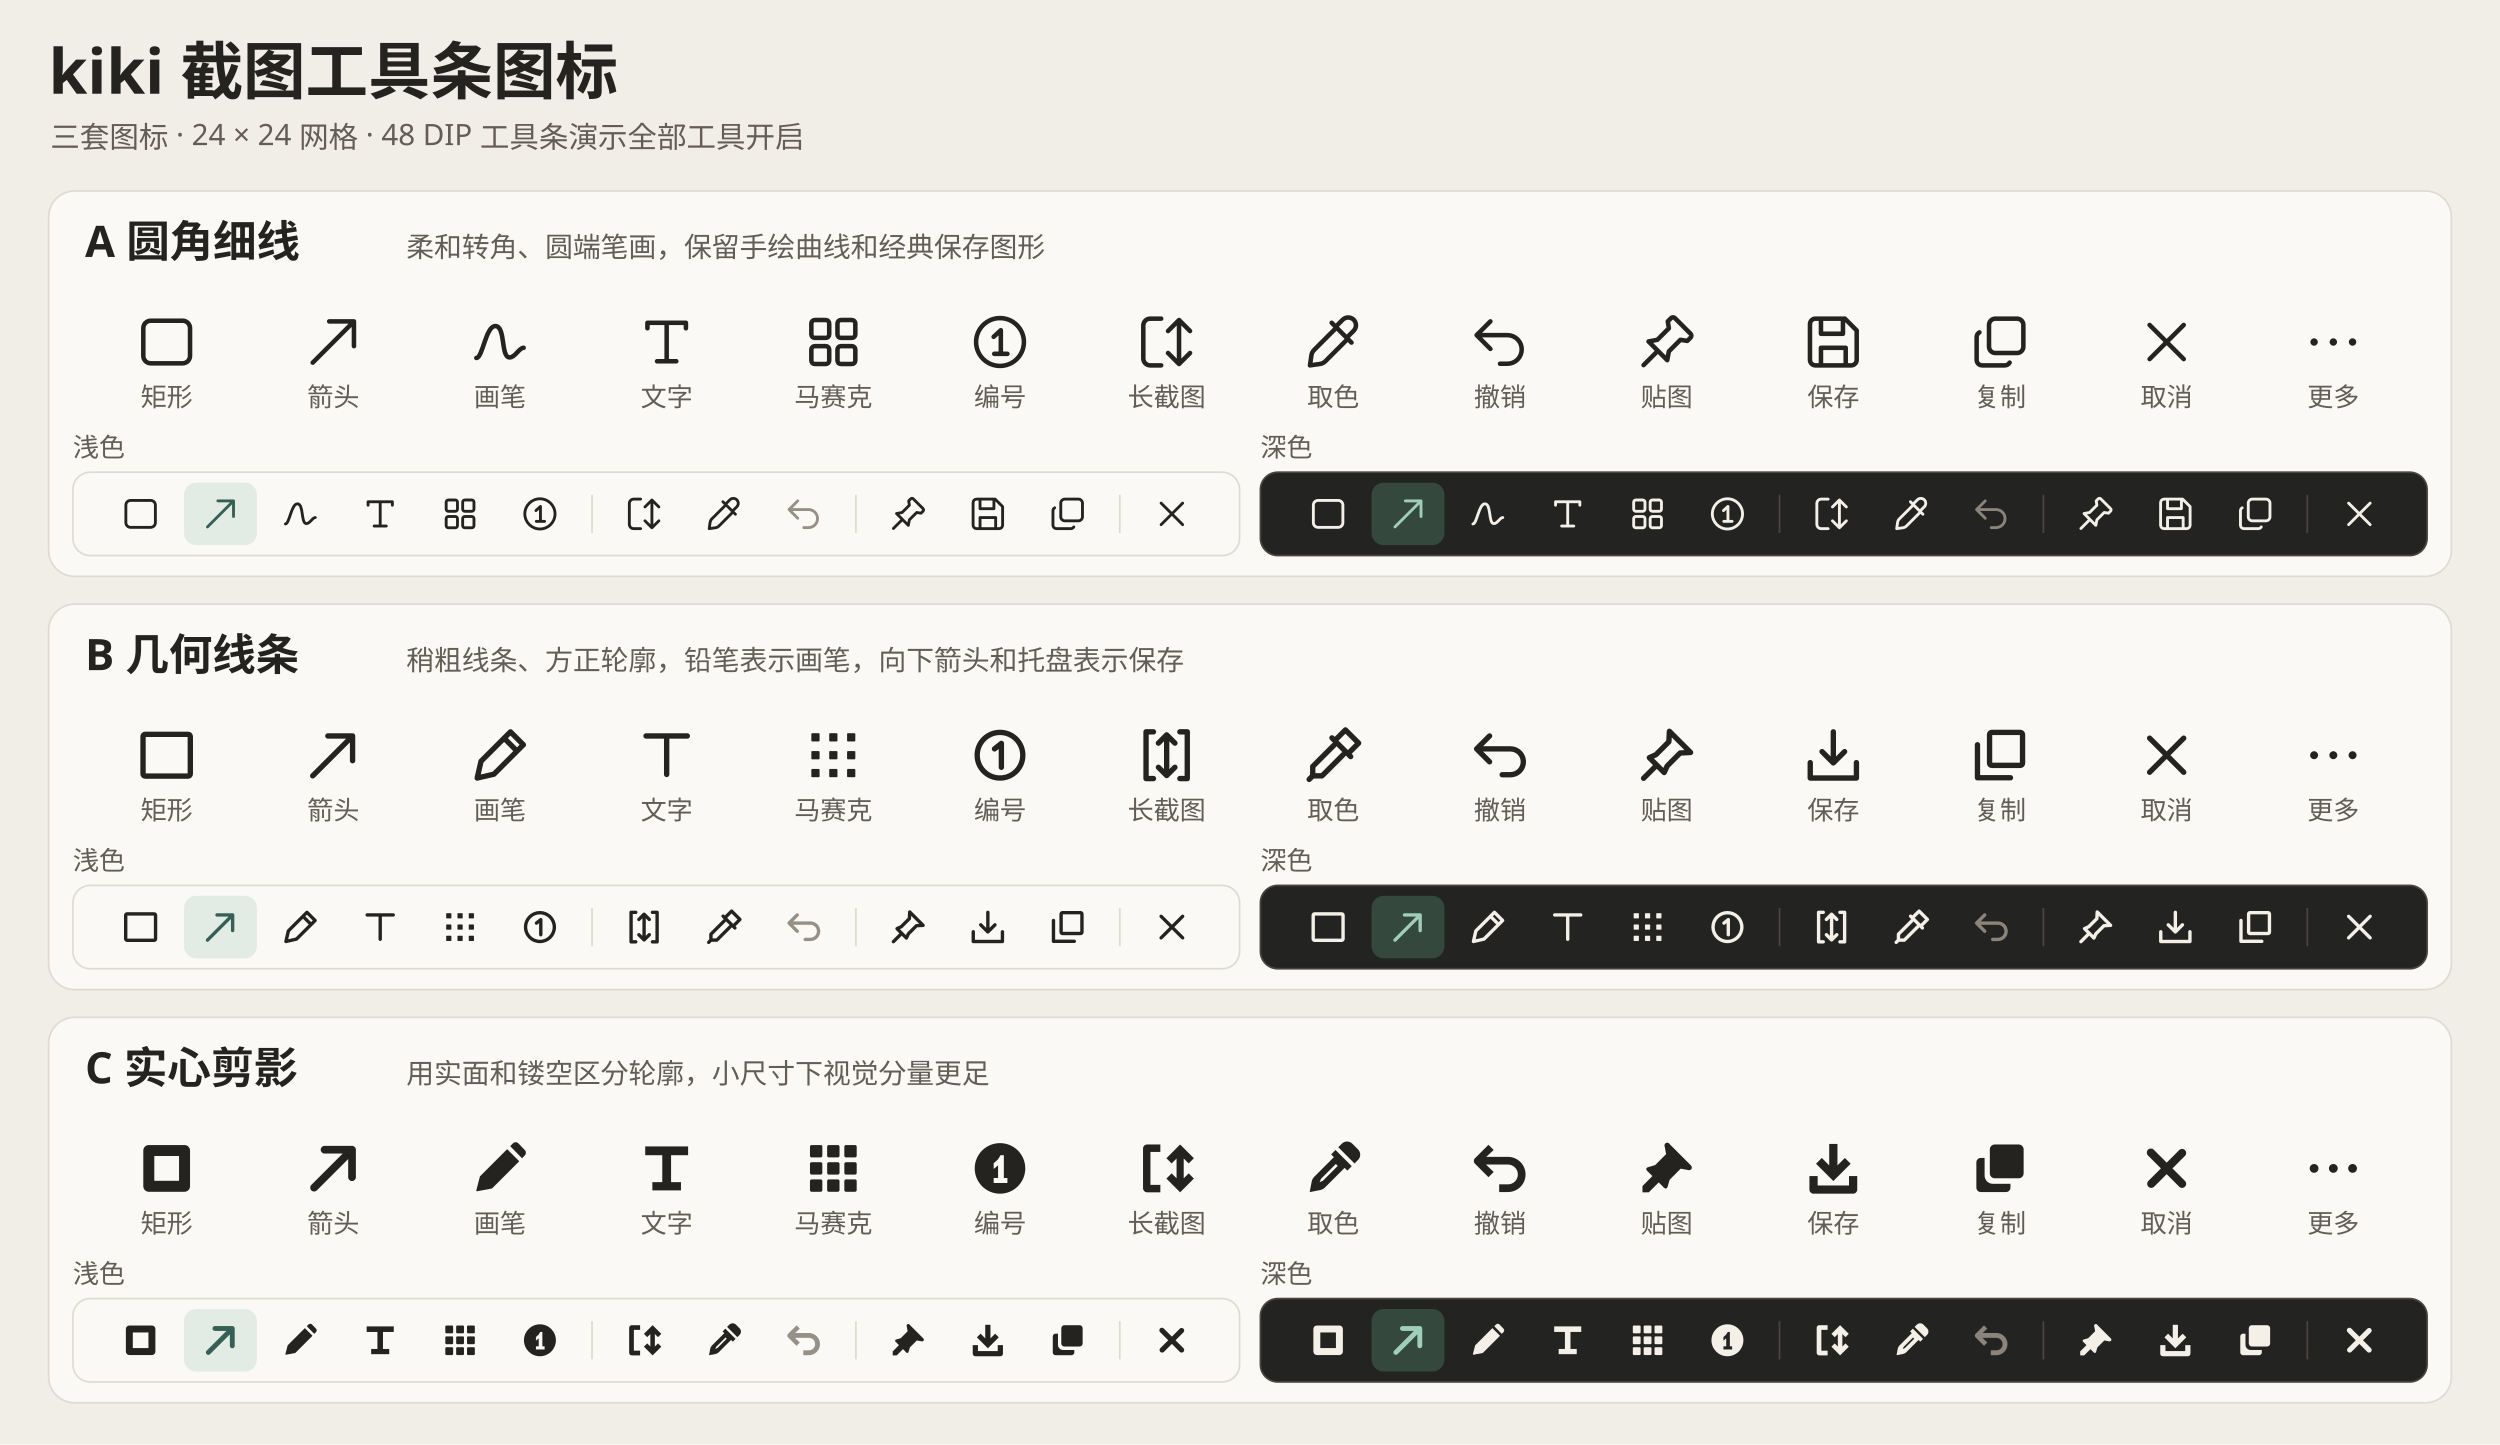
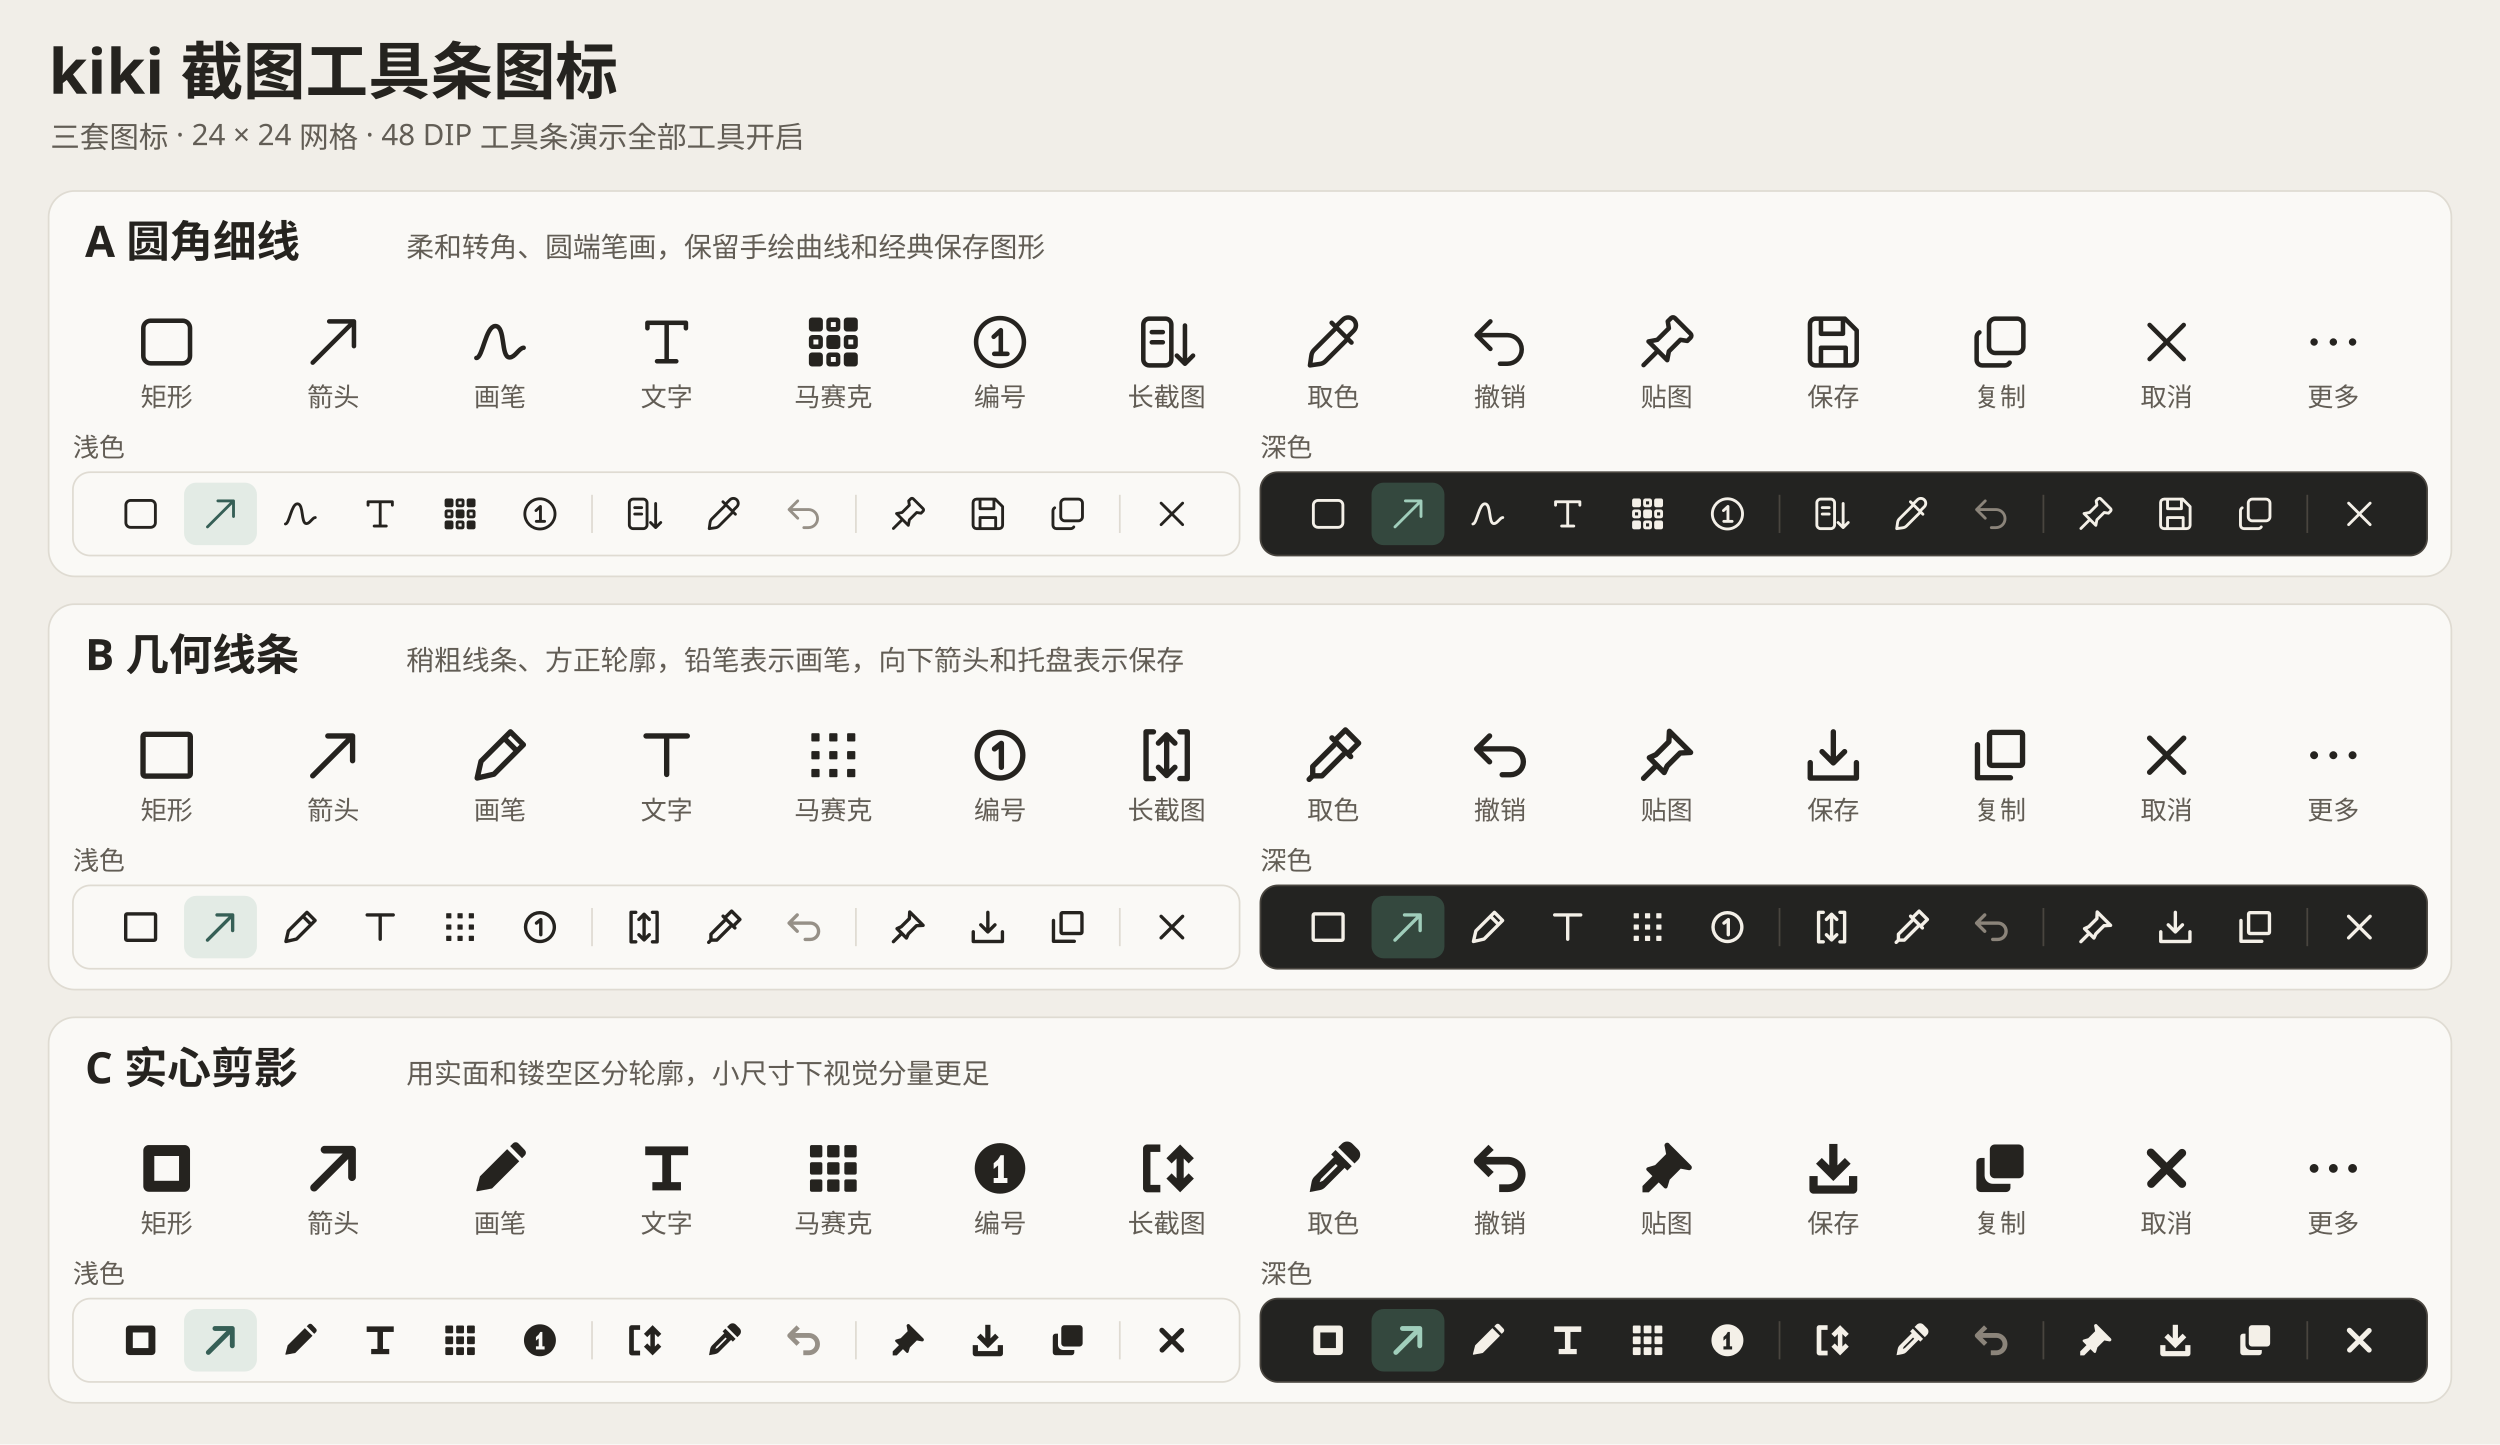
<svg xmlns="http://www.w3.org/2000/svg" width="1440" height="832" viewBox="0 0 1440 832" role="img" aria-labelledby="title description" lang="zh-CN">
  <defs>
    <symbol id="a-rect" viewBox="0 0 24 24" fill="none" stroke="currentColor" stroke-width="1.65" stroke-linecap="round" stroke-linejoin="round">
      <rect x="3.5" y="4.25" width="17" height="15.5" rx="2.7" />
    </symbol>
    <symbol id="a-arrow" viewBox="0 0 24 24" fill="none" stroke="currentColor" stroke-width="1.65" stroke-linecap="round" stroke-linejoin="round">
      <path d="M4.5 19.5 19.5 4.5 M10.5 4.5h9v9" />
    </symbol>
    <symbol id="a-pen" viewBox="0 0 24 24" fill="none" stroke="currentColor" stroke-width="1.65" stroke-linecap="round" stroke-linejoin="round">
      <path d="M3.4 17.8C5.7 17.8 6.8 6.2 10.3 6.2c3.8 0 1.9 11.4 5.2 11.4 2 0 3.5-3.5 5.1-3.5" />
    </symbol>
    <symbol id="a-text" viewBox="0 0 24 24" fill="none" stroke="currentColor" stroke-width="1.65" stroke-linecap="round" stroke-linejoin="round">
      <path d="M5 7V5h14v2 M12 5v14 M8.5 19h7" />
    </symbol>
    <symbol id="a-mosaic" viewBox="0 0 24 24" fill="none" stroke="currentColor" stroke-width="1.65" stroke-linecap="round" stroke-linejoin="round">
-       <rect x="4" y="4" width="6.5" height="6.5" rx="1.25" />
-       <rect x="13.5" y="4" width="6.5" height="6.5" rx="1.25" />
-       <rect x="4" y="13.5" width="6.5" height="6.5" rx="1.25" />
-       <rect x="13.5" y="13.5" width="6.5" height="6.5" rx="1.25" />
+       <g fill="currentColor" stroke="none">
+         <rect x="3.1" y="3.1" width="5.1" height="5.1" rx="1.15" />
+         <rect x="15.8" y="3.1" width="5.1" height="5.1" rx="1.15" />
+         <rect x="9.45" y="9.45" width="5.1" height="5.1" rx="1.15" />
+         <rect x="3.1" y="15.8" width="5.1" height="5.1" rx="1.15" />
+         <rect x="15.8" y="15.8" width="5.1" height="5.1" rx="1.15" />
+       </g>
+       <rect x="10.275" y="3.925" width="3.45" height="3.45" rx="0.45" />
+       <rect x="3.925" y="10.275" width="3.45" height="3.45" rx="0.45" />
+       <rect x="16.625" y="10.275" width="3.45" height="3.45" rx="0.45" />
+       <rect x="10.275" y="16.625" width="3.45" height="3.45" rx="0.45" />
    </symbol>
    <symbol id="a-number" viewBox="0 0 24 24" fill="none" stroke="currentColor" stroke-width="1.65" stroke-linecap="round" stroke-linejoin="round">
      <circle cx="12" cy="12" r="8.7" />
      <path d="m9.7 10.1 2.6-2.4v8.6 M9.9 16.3h4.8" />
    </symbol>
    <symbol id="a-long" viewBox="0 0 24 24" fill="none" stroke="currentColor" stroke-width="1.65" stroke-linecap="round" stroke-linejoin="round">
-       <path d="M10 3.5H6A2.5 2.5 0 0 0 3.5 6v12A2.5 2.5 0 0 0 6 20.5h4 M16.5 4v16 M12.5 8l4-4 4 4m-8 8 4 4 4-4" />
+       <rect x="3.5" y="3.5" width="10.2" height="17" rx="2.15" />
+       <path d="M6.6 8.4h4M6.6 12.1h4M18.65 6v13.9m-2.95-2.95 2.95 2.95 2.95-2.95" />
    </symbol>
    <symbol id="a-picker" viewBox="0 0 24 24" fill="none" stroke="currentColor" stroke-width="1.65" stroke-linecap="round" stroke-linejoin="round">
      <path d="m12.9 6.4 2.5-2.5a2.8 2.8 0 0 1 4 4l-2.5 2.5 M11.4 5l7.2 7.2 M12.8 7.1 5 14.9c-.6.6-.9 1.3-1 2.1l-.5 3.5 3.5-.5c.8-.1 1.5-.4 2.1-1l7.8-7.8" />
    </symbol>
    <symbol id="a-undo" viewBox="0 0 24 24" fill="none" stroke="currentColor" stroke-width="1.65" stroke-linecap="round" stroke-linejoin="round">
      <path d="m8.5 4.5-5 5 5 5 M3.5 9.5h11.2a5.2 5.2 0 0 1 0 10.4H12" />
    </symbol>
    <symbol id="a-pin" viewBox="0 0 24 24" fill="none" stroke="currentColor" stroke-width="1.65" stroke-linecap="round" stroke-linejoin="round">
      <path d="m12.4 4.5 1.2-1.2a1 1 0 0 1 1.4 0l5.7 5.7a1 1 0 0 1 0 1.4l-1.2 1.2-2.5-.4-4.2 4.2-.6 3.2-6.8-6.8 3.2-.6 4.2-4.2-.4-2.5Z M8.8 15.2l-5.2 5.2" />
    </symbol>
    <symbol id="a-save" viewBox="0 0 24 24" fill="none" stroke="currentColor" stroke-width="1.65" stroke-linecap="round" stroke-linejoin="round">
      <path d="M5.5 3.5h10.7l4.3 4.3v10.7a2 2 0 0 1-2 2h-13a2 2 0 0 1-2-2v-13a2 2 0 0 1 2-2Z M7.5 3.5V9h8V3.5 M7.5 20.5v-6.4h9v6.4" />
    </symbol>
    <symbol id="a-copy" viewBox="0 0 24 24" fill="none" stroke="currentColor" stroke-width="1.65" stroke-linecap="round" stroke-linejoin="round">
      <rect x="8" y="3.5" width="12.5" height="12.5" rx="2.3" />
      <path d="M4.5 8.5a2 2 0 0 0-1 1.7v8.3a2 2 0 0 0 2 2h8.3a2 2 0 0 0 1.7-1" />
    </symbol>
    <symbol id="a-cancel" viewBox="0 0 24 24" fill="none" stroke="currentColor" stroke-width="1.65" stroke-linecap="round" stroke-linejoin="round">
      <path d="m5.8 5.8 12.4 12.4m0-12.4L5.8 18.2" />
    </symbol>
    <symbol id="a-more" viewBox="0 0 24 24" fill="none" stroke="currentColor" stroke-width="1.65" stroke-linecap="round" stroke-linejoin="round">
      <circle cx="5" cy="12" r="1.35" fill="currentColor" stroke="none" />
      <circle cx="12" cy="12" r="1.35" fill="currentColor" stroke="none" />
      <circle cx="19" cy="12" r="1.35" fill="currentColor" stroke="none" />
    </symbol>
    <symbol id="b-rect" viewBox="0 0 24 24" fill="none" stroke="currentColor" stroke-width="1.95" stroke-linecap="round" stroke-linejoin="round">
      <rect x="3.4" y="4.4" width="17.2" height="15.2" rx="0.8" />
    </symbol>
    <symbol id="b-arrow" viewBox="0 0 24 24" fill="none" stroke="currentColor" stroke-width="1.95" stroke-linecap="round" stroke-linejoin="round">
      <path d="M4.5 19.5 19 5 M10 5h9v9" />
    </symbol>
    <symbol id="b-pen" viewBox="0 0 24 24" fill="none" stroke="currentColor" stroke-width="1.95" stroke-linecap="round" stroke-linejoin="round">
      <path d="M3.7 20.3l1.4-6.1L15.8 3.5l4.7 4.7L9.8 18.9l-6.1 1.4Z M13.5 5.8l4.7 4.7" />
    </symbol>
    <symbol id="b-text" viewBox="0 0 24 24" fill="none" stroke="currentColor" stroke-width="1.95" stroke-linecap="round" stroke-linejoin="round">
      <path d="M4.5 5h15 M12 5v14" />
    </symbol>
    <symbol id="b-mosaic" viewBox="0 0 24 24" fill="none" stroke="currentColor" stroke-width="1.95" stroke-linecap="round" stroke-linejoin="round">
      <rect x="4" y="4" width="3" height="3" rx="0.3" fill="currentColor" stroke="none" />
      <rect x="10.5" y="4" width="3" height="3" rx="0.3" fill="currentColor" stroke="none" />
      <rect x="17" y="4" width="3" height="3" rx="0.3" fill="currentColor" stroke="none" />
      <rect x="4" y="10.5" width="3" height="3" rx="0.3" fill="currentColor" stroke="none" />
      <rect x="10.5" y="10.5" width="3" height="3" rx="0.3" fill="currentColor" stroke="none" />
      <rect x="17" y="10.5" width="3" height="3" rx="0.3" fill="currentColor" stroke="none" />
      <rect x="4" y="17" width="3" height="3" rx="0.3" fill="currentColor" stroke="none" />
      <rect x="10.5" y="17" width="3" height="3" rx="0.3" fill="currentColor" stroke="none" />
      <rect x="17" y="17" width="3" height="3" rx="0.3" fill="currentColor" stroke="none" />
    </symbol>
    <symbol id="b-number" viewBox="0 0 24 24" fill="none" stroke="currentColor" stroke-width="1.95" stroke-linecap="round" stroke-linejoin="round">
      <circle cx="12" cy="12" r="8.3" />
      <path d="m10 9.7 2.5-2v8.7" />
    </symbol>
    <symbol id="b-long" viewBox="0 0 24 24" fill="none" stroke="currentColor" stroke-width="1.95" stroke-linecap="round" stroke-linejoin="round">
      <path d="M7.2 3.5H4.5v17h2.7m9.6-17h2.7v17h-2.7 M12 4.6v14.8M9 7.6l3-3 3 3m-6 8.8 3 3 3-3" />
    </symbol>
    <symbol id="b-picker" viewBox="0 0 24 24" fill="none" stroke="currentColor" stroke-width="1.95" stroke-linecap="round" stroke-linejoin="round">
      <path d="m12.5 6.7 3.9-3.9 4.8 4.8-3.9 3.9 M11.5 5.7l6.8 6.8 M12.2 8.4l-7.7 7.7v3.4h3.4l7.7-7.7 M4.5 19.5l-1.3 1.3" />
    </symbol>
    <symbol id="b-undo" viewBox="0 0 24 24" fill="none" stroke="currentColor" stroke-width="1.95" stroke-linecap="round" stroke-linejoin="round">
      <path d="M8.2 5 3.5 9.7l4.7 4.7m-4.7-4.7h12.3a4.7 4.7 0 0 1 0 9.4h-3" />
    </symbol>
    <symbol id="b-pin" viewBox="0 0 24 24" fill="none" stroke="currentColor" stroke-width="1.95" stroke-linecap="round" stroke-linejoin="round">
      <path d="m13 3.3 7.7 7.7-3.8.2-4.7 4.7-1.1 2.4-5.4-5.4 2.4-1.1 4.7-4.7.2-3.8Z M8.4 15.6l-4.8 4.8" />
    </symbol>
    <symbol id="b-save" viewBox="0 0 24 24" fill="none" stroke="currentColor" stroke-width="1.95" stroke-linecap="round" stroke-linejoin="round">
      <path d="M12 3.5v11.3m-4.1-4.1 4.1 4.1 4.1-4.1 M3.6 14.7v5.6h16.8v-5.6" />
    </symbol>
    <symbol id="b-copy" viewBox="0 0 24 24" fill="none" stroke="currentColor" stroke-width="1.95" stroke-linecap="round" stroke-linejoin="round">
      <rect x="8.2" y="3.7" width="12" height="12" rx="0.8" />
      <path d="M3.8 8.2v12h12" />
    </symbol>
    <symbol id="b-cancel" viewBox="0 0 24 24" fill="none" stroke="currentColor" stroke-width="1.95" stroke-linecap="round" stroke-linejoin="round">
      <path d="m5.8 5.8 12.4 12.4m0-12.4L5.8 18.2" />
    </symbol>
    <symbol id="b-more" viewBox="0 0 24 24" fill="none" stroke="currentColor" stroke-width="1.95" stroke-linecap="round" stroke-linejoin="round">
      <circle cx="5" cy="12" r="1.45" fill="currentColor" stroke="none" />
      <circle cx="12" cy="12" r="1.45" fill="currentColor" stroke="none" />
      <circle cx="19" cy="12" r="1.45" fill="currentColor" stroke="none" />
    </symbol>
    <symbol id="c-rect" viewBox="0 0 24 24" fill="currentColor" stroke="none">
      <path d="M5.5 3.5h13a2 2 0 0 1 2 2v13a2 2 0 0 1-2 2h-13a2 2 0 0 1-2-2v-13a2 2 0 0 1 2-2Zm2 4v9h9v-9Z" fill-rule="evenodd" />
    </symbol>
    <symbol id="c-arrow" viewBox="0 0 24 24" fill="currentColor" stroke="none">
      <path d="M8.8 3.8h10a1.4 1.4 0 0 1 1.4 1.4v10a1.4 1.4 0 0 1-2.8 0V8.6L6 20a1.4 1.4 0 0 1-2-2L15.4 6.6H8.8a1.4 1.4 0 0 1 0-2.8Z" />
    </symbol>
    <symbol id="c-pen" viewBox="0 0 24 24" fill="currentColor" stroke="none">
      <path d="m4.7 14.9 9.9-9.9 4.4 4.4-9.9 9.9-5.3 1a.3.3 0 0 1-.4-.4l1.3-5Zm11-11 1-1a1.4 1.4 0 0 1 2 0L21 5.3a1.4 1.4 0 0 1 0 2l-1 1Z" />
    </symbol>
    <symbol id="c-text" viewBox="0 0 24 24" fill="currentColor" stroke="none">
      <path d="M4.2 4h15.6v3.2h-6.2V17h3.6v3H6.8v-3h3.6V7.2H4.2Z" />
    </symbol>
    <symbol id="c-mosaic" viewBox="0 0 24 24" fill="currentColor" stroke="none">
      <rect x="3.5" y="3.5" width="4.5" height="4.5" rx="0.6" />
      <rect x="9.75" y="3.5" width="4.5" height="4.5" rx="0.6" />
      <rect x="16" y="3.5" width="4.5" height="4.5" rx="0.6" />
      <rect x="3.5" y="9.75" width="4.5" height="4.5" rx="0.6" />
      <rect x="9.75" y="9.75" width="4.5" height="4.5" rx="0.6" />
      <rect x="16" y="9.75" width="4.5" height="4.5" rx="0.6" />
      <rect x="3.5" y="16" width="4.5" height="4.5" rx="0.6" />
      <rect x="9.75" y="16" width="4.5" height="4.5" rx="0.6" />
      <rect x="16" y="16" width="4.5" height="4.5" rx="0.6" />
    </symbol>
    <symbol id="c-number" viewBox="0 0 24 24" fill="currentColor" stroke="none">
      <path d="M12 2.8a9.2 9.2 0 1 1 0 18.4 9.2 9.2 0 0 1 0-18.4ZM11.2 8.8l-1.5 1.3v2.1l1.6-1.3v4.6H9.7v1.8h5v-1.8h-1.3V7.2h-1.2Z" fill-rule="evenodd" />
    </symbol>
    <symbol id="c-long" viewBox="0 0 24 24" fill="currentColor" stroke="none">
      <path d="M4.9 3.3h4.8v2.7H6.1v12h3.6v2.7H4.9a1.5 1.5 0 0 1-1.5-1.5V4.8a1.5 1.5 0 0 1 1.5-1.5Zm12 0 5 5-1.9 1.9-1.8-1.8v7.2l1.8-1.8 1.9 1.9-5 5-5-5 1.9-1.9 1.8 1.8V8.4l-1.8 1.8-1.9-1.9Z" />
    </symbol>
    <symbol id="c-picker" viewBox="0 0 24 24" fill="currentColor" stroke="none">
      <path d="m13.8 4.3 1.3-1.3a2.7 2.7 0 0 1 3.8 0L21 5.1a2.7 2.7 0 0 1 0 3.8l-1.3 1.3-5.9-5.9Zm-1 1 5.9 5.9-1.6 1.6-1-1-7.2 7.2a3.6 3.6 0 0 1-1.8.9l-3.7.7.7-3.7a3.6 3.6 0 0 1 .9-1.8l7.2-7.2-1-1Zm.1 5.1-5.4 5.4-.5 1.2 1.2-.5 5.4-5.4Z" fill-rule="evenodd" />
    </symbol>
    <symbol id="c-undo" viewBox="0 0 24 24" fill="currentColor" stroke="none">
      <path d="M7.8 3.4 2.9 8.3a1.4 1.4 0 0 0 0 2l4.9 4.9 1.9-1.9-2.8-2.7h8a3.6 3.6 0 0 1 0 7.2h-3.2v2.8h3.2a6.4 6.4 0 0 0 0-12.8H7l2.7-2.5Z" />
    </symbol>
    <symbol id="c-pin" viewBox="0 0 24 24" fill="currentColor" stroke="none">
      <path d="m13.1 3.2 7.7 7.7a1 1 0 0 1-1 1.7l-2.7-.5-4 4-.8 2.7a.7.7 0 0 1-1.2.3l-2-2-3.6 3.6H3.2v-2.3l3.6-3.6-2-2a.7.7 0 0 1 .3-1.2l2.7-.8 4-4-.5-2.7a1 1 0 0 1 1.8-.9Z" />
    </symbol>
    <symbol id="c-save" viewBox="0 0 24 24" fill="currentColor" stroke="none">
      <path d="M10.5 3.1h3v7.8l2.7-2.7 2.1 2.1-6.3 6.3-6.3-6.3 2.1-2.1 2.7 2.7ZM3.3 14.8h3v3.4h11.4v-3.4h3v4.9a1.5 1.5 0 0 1-1.5 1.5H4.8a1.5 1.5 0 0 1-1.5-1.5Z" />
    </symbol>
    <symbol id="c-copy" viewBox="0 0 24 24" fill="currentColor" stroke="none">
      <rect x="8.3" y="3.3" width="12.3" height="12.3" rx="1.8" />
      <path d="M6.4 8.2v6.4a3 3 0 0 0 3 3h6.4v1.4a1.6 1.6 0 0 1-1.6 1.6H5a1.6 1.6 0 0 1-1.6-1.6V9.8A1.6 1.6 0 0 1 5 8.2Z" />
    </symbol>
    <symbol id="c-cancel" viewBox="0 0 24 24" fill="currentColor" stroke="none">
      <path d="M5.2 5.2a1.5 1.5 0 0 1 2.1 0l4.7 4.7 4.7-4.7a1.5 1.5 0 0 1 2.1 2.1L14.1 12l4.7 4.7a1.5 1.5 0 0 1-2.1 2.1L12 14.1l-4.7 4.7a1.5 1.5 0 0 1-2.1-2.1L9.9 12 5.2 7.3a1.5 1.5 0 0 1 0-2.1Z" />
    </symbol>
    <symbol id="c-more" viewBox="0 0 24 24" fill="currentColor" stroke="none">
      <circle cx="5" cy="12" r="1.6" fill="currentColor" stroke="none" />
      <circle cx="12" cy="12" r="1.6" fill="currentColor" stroke="none" />
      <circle cx="19" cy="12" r="1.6" fill="currentColor" stroke="none" />
    </symbol>
  </defs>
  <rect x="0" y="0" width="1440" height="832" rx="0" fill="#F1EEE8" />
  <g font-family="Segoe UI, Microsoft YaHei UI, Microsoft YaHei, sans-serif" fill="#25231F">
    <text x="28" y="54" font-size="36" font-weight="650">kiki 截图工具条图标</text>
    <text x="29" y="85" font-size="17" fill="#625D55">三套图标 · 24 × 24 网格 · 48 DIP 工具条演示全部工具开启</text>
    <g aria-label="A  圆角细线">
      <rect x="28" y="110" width="1384" height="222" rx="15" fill="#FAF9F6" stroke="#DFDBD2" />
      <text x="49" y="148" font-size="25" font-weight="650">A  圆角细线</text>
      <text x="234" y="148" font-size="16" fill="#625D55">柔和转角、圆端笔画，保留手绘曲线和经典保存图形</text>
      <use href="#a-rect" x="77" y="178" width="38" height="38" color="#25231F" />
      <text x="96" y="234" font-size="15" text-anchor="middle" fill="#625D55">矩形</text>
      <use href="#a-arrow" x="173" y="178" width="38" height="38" color="#25231F" />
      <text x="192" y="234" font-size="15" text-anchor="middle" fill="#625D55">箭头</text>
      <use href="#a-pen" x="269" y="178" width="38" height="38" color="#25231F" />
      <text x="288" y="234" font-size="15" text-anchor="middle" fill="#625D55">画笔</text>
      <use href="#a-text" x="365" y="178" width="38" height="38" color="#25231F" />
      <text x="384" y="234" font-size="15" text-anchor="middle" fill="#625D55">文字</text>
      <use href="#a-mosaic" x="461" y="178" width="38" height="38" color="#25231F" />
      <text x="480" y="234" font-size="15" text-anchor="middle" fill="#625D55">马赛克</text>
      <use href="#a-number" x="557" y="178" width="38" height="38" color="#25231F" />
      <text x="576" y="234" font-size="15" text-anchor="middle" fill="#625D55">编号</text>
      <use href="#a-long" x="653" y="178" width="38" height="38" color="#25231F" />
      <text x="672" y="234" font-size="15" text-anchor="middle" fill="#625D55">长截图</text>
      <use href="#a-picker" x="749" y="178" width="38" height="38" color="#25231F" />
      <text x="768" y="234" font-size="15" text-anchor="middle" fill="#625D55">取色</text>
      <use href="#a-undo" x="845" y="178" width="38" height="38" color="#25231F" />
      <text x="864" y="234" font-size="15" text-anchor="middle" fill="#625D55">撤销</text>
      <use href="#a-pin" x="941" y="178" width="38" height="38" color="#25231F" />
      <text x="960" y="234" font-size="15" text-anchor="middle" fill="#625D55">贴图</text>
      <use href="#a-save" x="1037" y="178" width="38" height="38" color="#25231F" />
      <text x="1056" y="234" font-size="15" text-anchor="middle" fill="#625D55">保存</text>
      <use href="#a-copy" x="1133" y="178" width="38" height="38" color="#25231F" />
      <text x="1152" y="234" font-size="15" text-anchor="middle" fill="#625D55">复制</text>
      <use href="#a-cancel" x="1229" y="178" width="38" height="38" color="#25231F" />
      <text x="1248" y="234" font-size="15" text-anchor="middle" fill="#625D55">取消</text>
      <use href="#a-more" x="1325" y="178" width="38" height="38" color="#25231F" />
      <text x="1344" y="234" font-size="15" text-anchor="middle" fill="#625D55">更多</text>
      <text x="42" y="263" font-size="15" fill="#625D55">浅色</text>
      <text x="726" y="263" font-size="15" fill="#625D55">深色</text>
      <rect x="42" y="272" width="672" height="48" rx="10" fill="#FAF9F6" stroke="#DFDBD2" />
      <use href="#a-rect" x="69" y="284" width="24" height="24" color="#25231F" />
      <rect x="106" y="278" width="42" height="36" rx="7" fill="#E3EBE5" />
      <use href="#a-arrow" x="115" y="284" width="24" height="24" color="#365F56" />
      <use href="#a-pen" x="161" y="284" width="24" height="24" color="#25231F" />
      <use href="#a-text" x="207" y="284" width="24" height="24" color="#25231F" />
      <use href="#a-mosaic" x="253" y="284" width="24" height="24" color="#25231F" />
      <use href="#a-number" x="299" y="284" width="24" height="24" color="#25231F" />
      <path d="M341 285v22" stroke="#DFDBD2" />
      <use href="#a-long" x="359" y="284" width="24" height="24" color="#25231F" />
      <use href="#a-picker" x="405" y="284" width="24" height="24" color="#25231F" />
      <use href="#a-undo" x="451" y="284" width="24" height="24" color="#969087" />
      <path d="M493 285v22" stroke="#DFDBD2" />
      <use href="#a-pin" x="511" y="284" width="24" height="24" color="#25231F" />
      <use href="#a-save" x="557" y="284" width="24" height="24" color="#25231F" />
      <use href="#a-copy" x="603" y="284" width="24" height="24" color="#25231F" />
      <path d="M645 285v22" stroke="#DFDBD2" />
      <use href="#a-cancel" x="663" y="284" width="24" height="24" color="#25231F" />
      <rect x="726" y="272" width="672" height="48" rx="10" fill="#232321" stroke="#49453F" />
      <use href="#a-rect" x="753" y="284" width="24" height="24" color="#F4F0E8" />
      <rect x="790" y="278" width="42" height="36" rx="7" fill="#34483E" />
      <use href="#a-arrow" x="799" y="284" width="24" height="24" color="#A0CEBB" />
      <use href="#a-pen" x="845" y="284" width="24" height="24" color="#F4F0E8" />
      <use href="#a-text" x="891" y="284" width="24" height="24" color="#F4F0E8" />
      <use href="#a-mosaic" x="937" y="284" width="24" height="24" color="#F4F0E8" />
      <use href="#a-number" x="983" y="284" width="24" height="24" color="#F4F0E8" />
      <path d="M1025 285v22" stroke="#49453F" />
      <use href="#a-long" x="1043" y="284" width="24" height="24" color="#F4F0E8" />
      <use href="#a-picker" x="1089" y="284" width="24" height="24" color="#F4F0E8" />
      <use href="#a-undo" x="1135" y="284" width="24" height="24" color="#8B847A" />
      <path d="M1177 285v22" stroke="#49453F" />
      <use href="#a-pin" x="1195" y="284" width="24" height="24" color="#F4F0E8" />
      <use href="#a-save" x="1241" y="284" width="24" height="24" color="#F4F0E8" />
      <use href="#a-copy" x="1287" y="284" width="24" height="24" color="#F4F0E8" />
      <path d="M1329 285v22" stroke="#49453F" />
      <use href="#a-cancel" x="1347" y="284" width="24" height="24" color="#F4F0E8" />
    </g>
    <g aria-label="B  几何线条">
      <rect x="28" y="348" width="1384" height="222" rx="15" fill="#FAF9F6" stroke="#DFDBD2" />
      <text x="49" y="386" font-size="25" font-weight="650">B  几何线条</text>
      <text x="234" y="386" font-size="16" fill="#625D55">稍粗线条、方正轮廓，铅笔表示画笔，向下箭头和托盘表示保存</text>
      <use href="#b-rect" x="77" y="416" width="38" height="38" color="#25231F" />
      <text x="96" y="472" font-size="15" text-anchor="middle" fill="#625D55">矩形</text>
      <use href="#b-arrow" x="173" y="416" width="38" height="38" color="#25231F" />
      <text x="192" y="472" font-size="15" text-anchor="middle" fill="#625D55">箭头</text>
      <use href="#b-pen" x="269" y="416" width="38" height="38" color="#25231F" />
      <text x="288" y="472" font-size="15" text-anchor="middle" fill="#625D55">画笔</text>
      <use href="#b-text" x="365" y="416" width="38" height="38" color="#25231F" />
      <text x="384" y="472" font-size="15" text-anchor="middle" fill="#625D55">文字</text>
      <use href="#b-mosaic" x="461" y="416" width="38" height="38" color="#25231F" />
      <text x="480" y="472" font-size="15" text-anchor="middle" fill="#625D55">马赛克</text>
      <use href="#b-number" x="557" y="416" width="38" height="38" color="#25231F" />
      <text x="576" y="472" font-size="15" text-anchor="middle" fill="#625D55">编号</text>
      <use href="#b-long" x="653" y="416" width="38" height="38" color="#25231F" />
      <text x="672" y="472" font-size="15" text-anchor="middle" fill="#625D55">长截图</text>
      <use href="#b-picker" x="749" y="416" width="38" height="38" color="#25231F" />
      <text x="768" y="472" font-size="15" text-anchor="middle" fill="#625D55">取色</text>
      <use href="#b-undo" x="845" y="416" width="38" height="38" color="#25231F" />
      <text x="864" y="472" font-size="15" text-anchor="middle" fill="#625D55">撤销</text>
      <use href="#b-pin" x="941" y="416" width="38" height="38" color="#25231F" />
      <text x="960" y="472" font-size="15" text-anchor="middle" fill="#625D55">贴图</text>
      <use href="#b-save" x="1037" y="416" width="38" height="38" color="#25231F" />
      <text x="1056" y="472" font-size="15" text-anchor="middle" fill="#625D55">保存</text>
      <use href="#b-copy" x="1133" y="416" width="38" height="38" color="#25231F" />
      <text x="1152" y="472" font-size="15" text-anchor="middle" fill="#625D55">复制</text>
      <use href="#b-cancel" x="1229" y="416" width="38" height="38" color="#25231F" />
      <text x="1248" y="472" font-size="15" text-anchor="middle" fill="#625D55">取消</text>
      <use href="#b-more" x="1325" y="416" width="38" height="38" color="#25231F" />
      <text x="1344" y="472" font-size="15" text-anchor="middle" fill="#625D55">更多</text>
      <text x="42" y="501" font-size="15" fill="#625D55">浅色</text>
      <text x="726" y="501" font-size="15" fill="#625D55">深色</text>
      <rect x="42" y="510" width="672" height="48" rx="10" fill="#FAF9F6" stroke="#DFDBD2" />
      <use href="#b-rect" x="69" y="522" width="24" height="24" color="#25231F" />
      <rect x="106" y="516" width="42" height="36" rx="7" fill="#E3EBE5" />
      <use href="#b-arrow" x="115" y="522" width="24" height="24" color="#365F56" />
      <use href="#b-pen" x="161" y="522" width="24" height="24" color="#25231F" />
      <use href="#b-text" x="207" y="522" width="24" height="24" color="#25231F" />
      <use href="#b-mosaic" x="253" y="522" width="24" height="24" color="#25231F" />
      <use href="#b-number" x="299" y="522" width="24" height="24" color="#25231F" />
      <path d="M341 523v22" stroke="#DFDBD2" />
      <use href="#b-long" x="359" y="522" width="24" height="24" color="#25231F" />
      <use href="#b-picker" x="405" y="522" width="24" height="24" color="#25231F" />
      <use href="#b-undo" x="451" y="522" width="24" height="24" color="#969087" />
      <path d="M493 523v22" stroke="#DFDBD2" />
      <use href="#b-pin" x="511" y="522" width="24" height="24" color="#25231F" />
      <use href="#b-save" x="557" y="522" width="24" height="24" color="#25231F" />
      <use href="#b-copy" x="603" y="522" width="24" height="24" color="#25231F" />
      <path d="M645 523v22" stroke="#DFDBD2" />
      <use href="#b-cancel" x="663" y="522" width="24" height="24" color="#25231F" />
      <rect x="726" y="510" width="672" height="48" rx="10" fill="#232321" stroke="#49453F" />
      <use href="#b-rect" x="753" y="522" width="24" height="24" color="#F4F0E8" />
      <rect x="790" y="516" width="42" height="36" rx="7" fill="#34483E" />
      <use href="#b-arrow" x="799" y="522" width="24" height="24" color="#A0CEBB" />
      <use href="#b-pen" x="845" y="522" width="24" height="24" color="#F4F0E8" />
      <use href="#b-text" x="891" y="522" width="24" height="24" color="#F4F0E8" />
      <use href="#b-mosaic" x="937" y="522" width="24" height="24" color="#F4F0E8" />
      <use href="#b-number" x="983" y="522" width="24" height="24" color="#F4F0E8" />
      <path d="M1025 523v22" stroke="#49453F" />
      <use href="#b-long" x="1043" y="522" width="24" height="24" color="#F4F0E8" />
      <use href="#b-picker" x="1089" y="522" width="24" height="24" color="#F4F0E8" />
      <use href="#b-undo" x="1135" y="522" width="24" height="24" color="#8B847A" />
      <path d="M1177 523v22" stroke="#49453F" />
      <use href="#b-pin" x="1195" y="522" width="24" height="24" color="#F4F0E8" />
      <use href="#b-save" x="1241" y="522" width="24" height="24" color="#F4F0E8" />
      <use href="#b-copy" x="1287" y="522" width="24" height="24" color="#F4F0E8" />
      <path d="M1329 523v22" stroke="#49453F" />
      <use href="#b-cancel" x="1347" y="522" width="24" height="24" color="#F4F0E8" />
    </g>
    <g aria-label="C  实心剪影">
      <rect x="28" y="586" width="1384" height="222" rx="15" fill="#FAF9F6" stroke="#DFDBD2" />
      <text x="49" y="624" font-size="25" font-weight="650">C  实心剪影</text>
      <text x="234" y="624" font-size="16" fill="#625D55">用实面和镂空区分轮廓，小尺寸下视觉分量更足</text>
      <use href="#c-rect" x="77" y="654" width="38" height="38" color="#25231F" />
      <text x="96" y="710" font-size="15" text-anchor="middle" fill="#625D55">矩形</text>
      <use href="#c-arrow" x="173" y="654" width="38" height="38" color="#25231F" />
      <text x="192" y="710" font-size="15" text-anchor="middle" fill="#625D55">箭头</text>
      <use href="#c-pen" x="269" y="654" width="38" height="38" color="#25231F" />
      <text x="288" y="710" font-size="15" text-anchor="middle" fill="#625D55">画笔</text>
      <use href="#c-text" x="365" y="654" width="38" height="38" color="#25231F" />
      <text x="384" y="710" font-size="15" text-anchor="middle" fill="#625D55">文字</text>
      <use href="#c-mosaic" x="461" y="654" width="38" height="38" color="#25231F" />
      <text x="480" y="710" font-size="15" text-anchor="middle" fill="#625D55">马赛克</text>
      <use href="#c-number" x="557" y="654" width="38" height="38" color="#25231F" />
      <text x="576" y="710" font-size="15" text-anchor="middle" fill="#625D55">编号</text>
      <use href="#c-long" x="653" y="654" width="38" height="38" color="#25231F" />
      <text x="672" y="710" font-size="15" text-anchor="middle" fill="#625D55">长截图</text>
      <use href="#c-picker" x="749" y="654" width="38" height="38" color="#25231F" />
      <text x="768" y="710" font-size="15" text-anchor="middle" fill="#625D55">取色</text>
      <use href="#c-undo" x="845" y="654" width="38" height="38" color="#25231F" />
      <text x="864" y="710" font-size="15" text-anchor="middle" fill="#625D55">撤销</text>
      <use href="#c-pin" x="941" y="654" width="38" height="38" color="#25231F" />
      <text x="960" y="710" font-size="15" text-anchor="middle" fill="#625D55">贴图</text>
      <use href="#c-save" x="1037" y="654" width="38" height="38" color="#25231F" />
      <text x="1056" y="710" font-size="15" text-anchor="middle" fill="#625D55">保存</text>
      <use href="#c-copy" x="1133" y="654" width="38" height="38" color="#25231F" />
      <text x="1152" y="710" font-size="15" text-anchor="middle" fill="#625D55">复制</text>
      <use href="#c-cancel" x="1229" y="654" width="38" height="38" color="#25231F" />
      <text x="1248" y="710" font-size="15" text-anchor="middle" fill="#625D55">取消</text>
      <use href="#c-more" x="1325" y="654" width="38" height="38" color="#25231F" />
      <text x="1344" y="710" font-size="15" text-anchor="middle" fill="#625D55">更多</text>
      <text x="42" y="739" font-size="15" fill="#625D55">浅色</text>
      <text x="726" y="739" font-size="15" fill="#625D55">深色</text>
      <rect x="42" y="748" width="672" height="48" rx="10" fill="#FAF9F6" stroke="#DFDBD2" />
      <use href="#c-rect" x="69" y="760" width="24" height="24" color="#25231F" />
      <rect x="106" y="754" width="42" height="36" rx="7" fill="#E3EBE5" />
      <use href="#c-arrow" x="115" y="760" width="24" height="24" color="#365F56" />
      <use href="#c-pen" x="161" y="760" width="24" height="24" color="#25231F" />
      <use href="#c-text" x="207" y="760" width="24" height="24" color="#25231F" />
      <use href="#c-mosaic" x="253" y="760" width="24" height="24" color="#25231F" />
      <use href="#c-number" x="299" y="760" width="24" height="24" color="#25231F" />
      <path d="M341 761v22" stroke="#DFDBD2" />
      <use href="#c-long" x="359" y="760" width="24" height="24" color="#25231F" />
      <use href="#c-picker" x="405" y="760" width="24" height="24" color="#25231F" />
      <use href="#c-undo" x="451" y="760" width="24" height="24" color="#969087" />
      <path d="M493 761v22" stroke="#DFDBD2" />
      <use href="#c-pin" x="511" y="760" width="24" height="24" color="#25231F" />
      <use href="#c-save" x="557" y="760" width="24" height="24" color="#25231F" />
      <use href="#c-copy" x="603" y="760" width="24" height="24" color="#25231F" />
      <path d="M645 761v22" stroke="#DFDBD2" />
      <use href="#c-cancel" x="663" y="760" width="24" height="24" color="#25231F" />
      <rect x="726" y="748" width="672" height="48" rx="10" fill="#232321" stroke="#49453F" />
      <use href="#c-rect" x="753" y="760" width="24" height="24" color="#F4F0E8" />
      <rect x="790" y="754" width="42" height="36" rx="7" fill="#34483E" />
      <use href="#c-arrow" x="799" y="760" width="24" height="24" color="#A0CEBB" />
      <use href="#c-pen" x="845" y="760" width="24" height="24" color="#F4F0E8" />
      <use href="#c-text" x="891" y="760" width="24" height="24" color="#F4F0E8" />
      <use href="#c-mosaic" x="937" y="760" width="24" height="24" color="#F4F0E8" />
      <use href="#c-number" x="983" y="760" width="24" height="24" color="#F4F0E8" />
      <path d="M1025 761v22" stroke="#49453F" />
      <use href="#c-long" x="1043" y="760" width="24" height="24" color="#F4F0E8" />
      <use href="#c-picker" x="1089" y="760" width="24" height="24" color="#F4F0E8" />
      <use href="#c-undo" x="1135" y="760" width="24" height="24" color="#8B847A" />
      <path d="M1177 761v22" stroke="#49453F" />
      <use href="#c-pin" x="1195" y="760" width="24" height="24" color="#F4F0E8" />
      <use href="#c-save" x="1241" y="760" width="24" height="24" color="#F4F0E8" />
      <use href="#c-copy" x="1287" y="760" width="24" height="24" color="#F4F0E8" />
      <path d="M1329 761v22" stroke="#49453F" />
      <use href="#c-cancel" x="1347" y="760" width="24" height="24" color="#F4F0E8" />
    </g>
  </g>
</svg>
